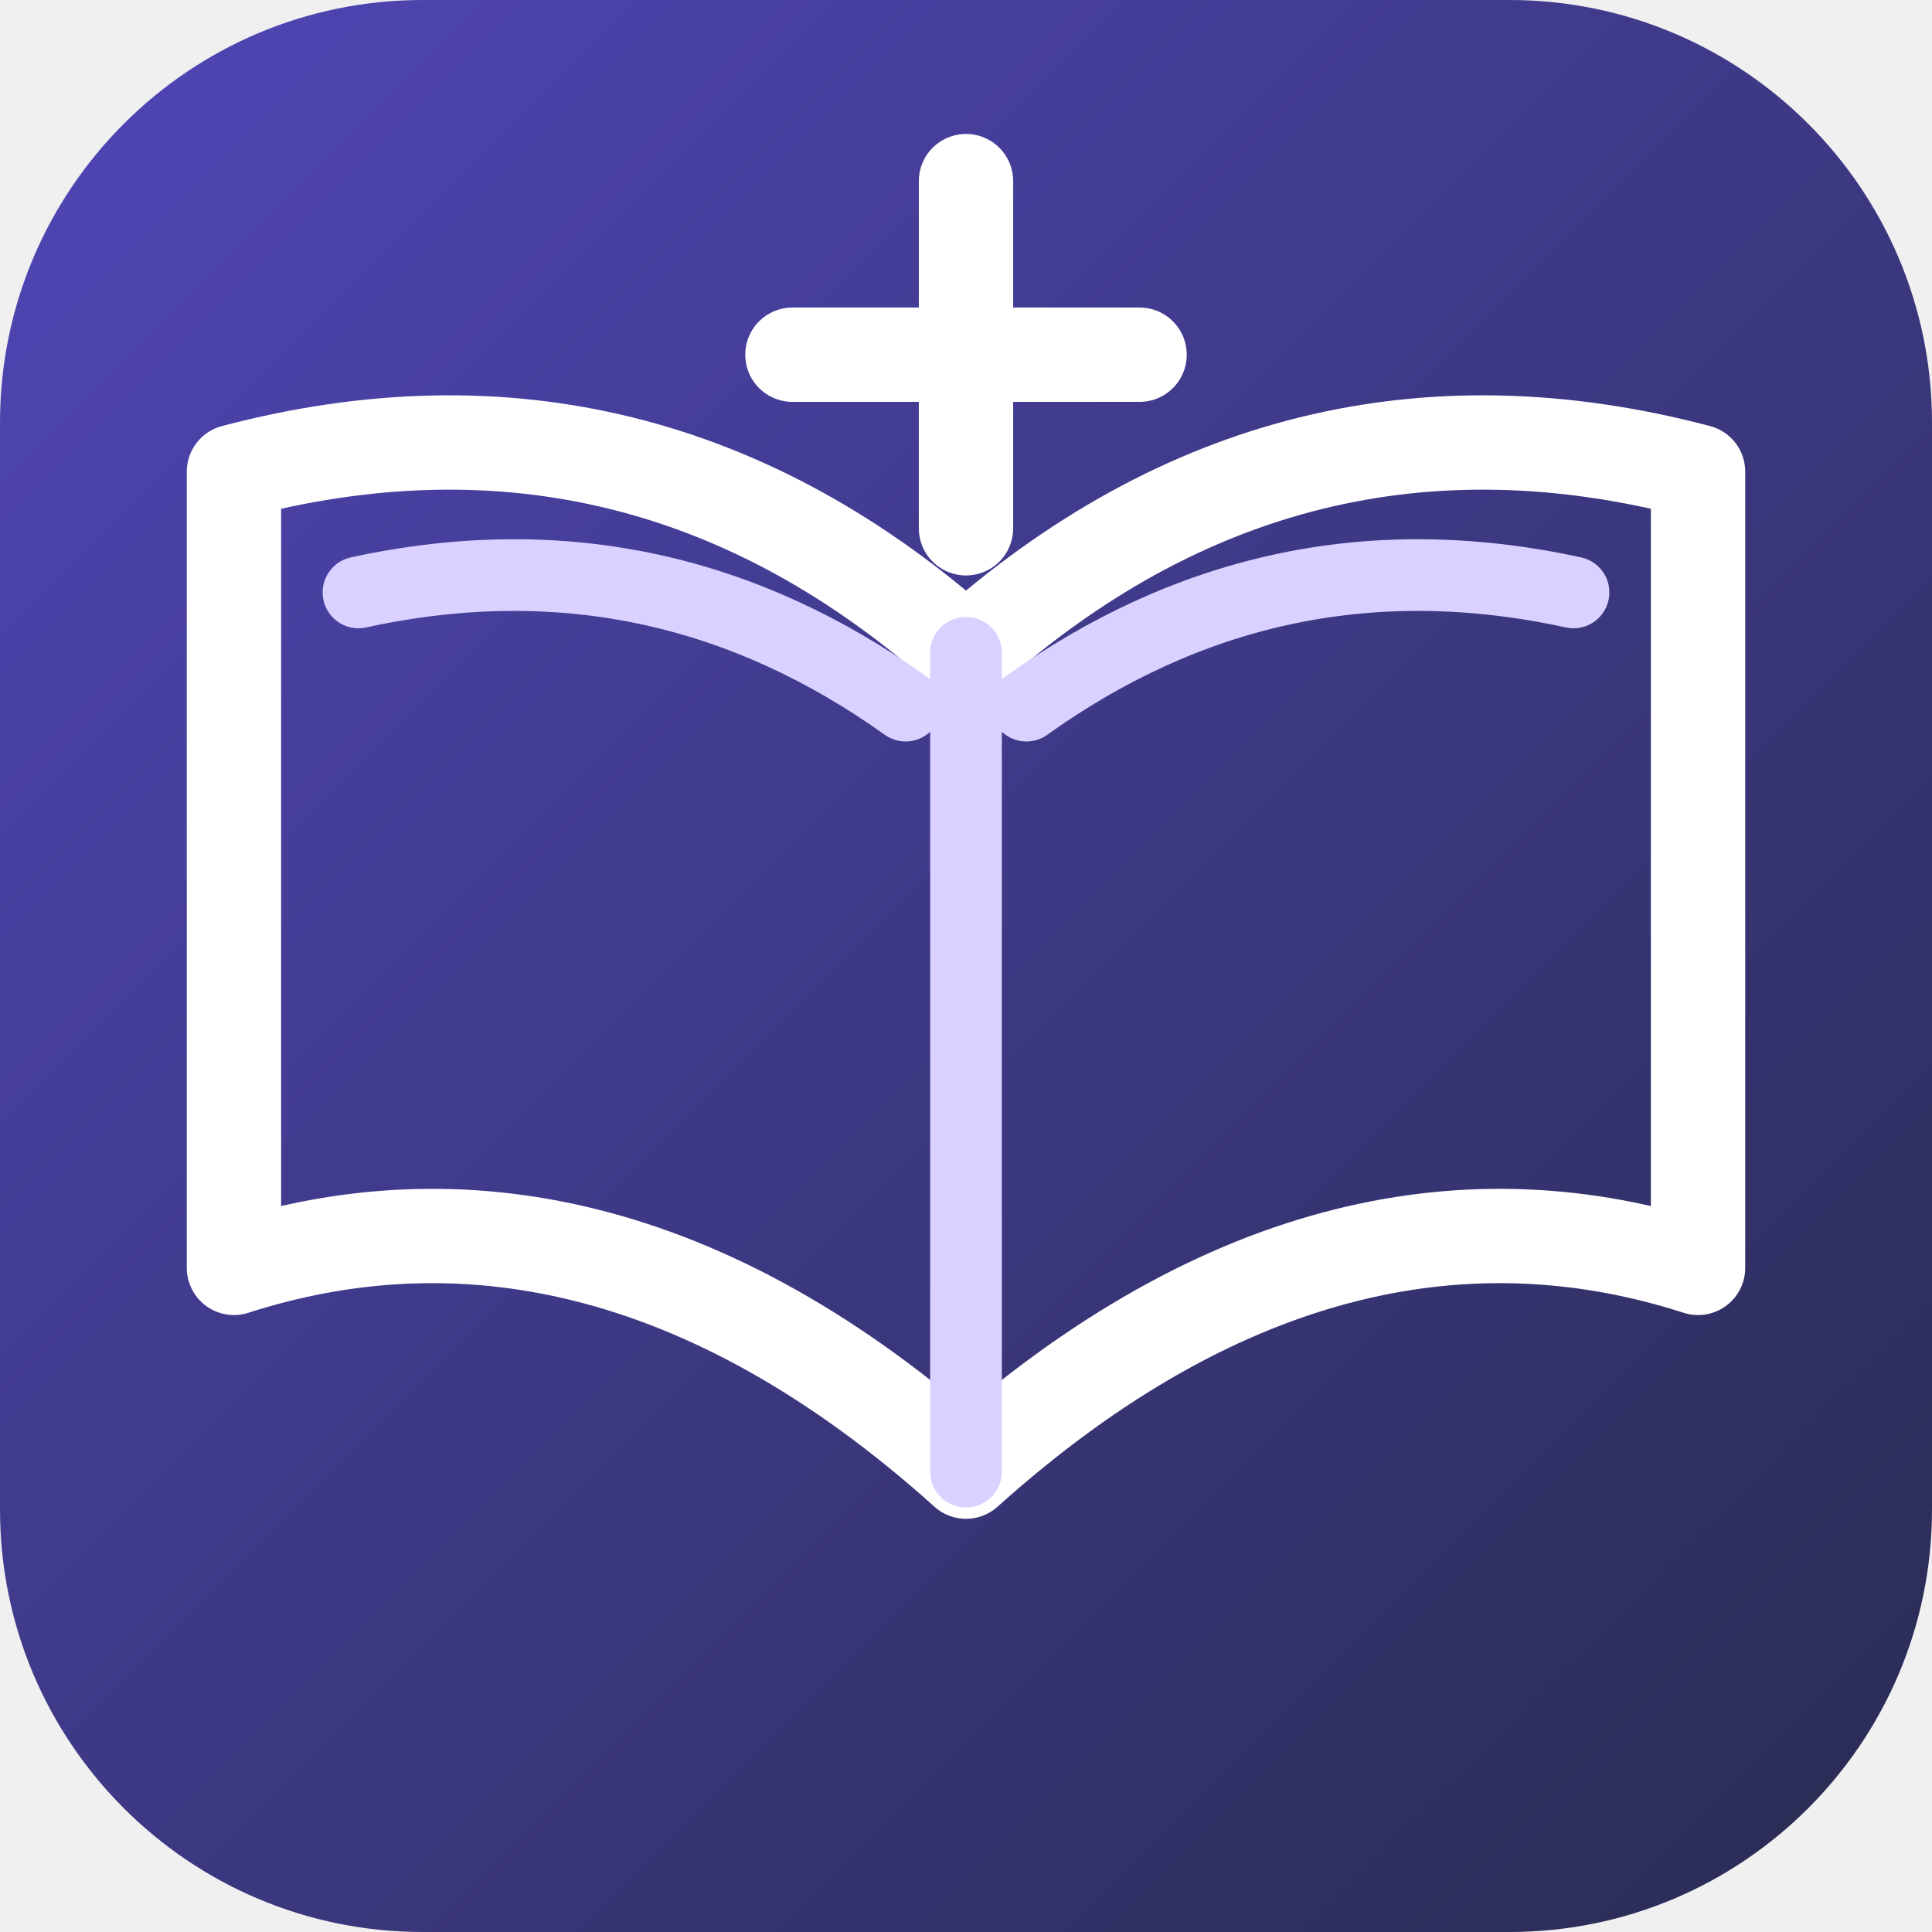
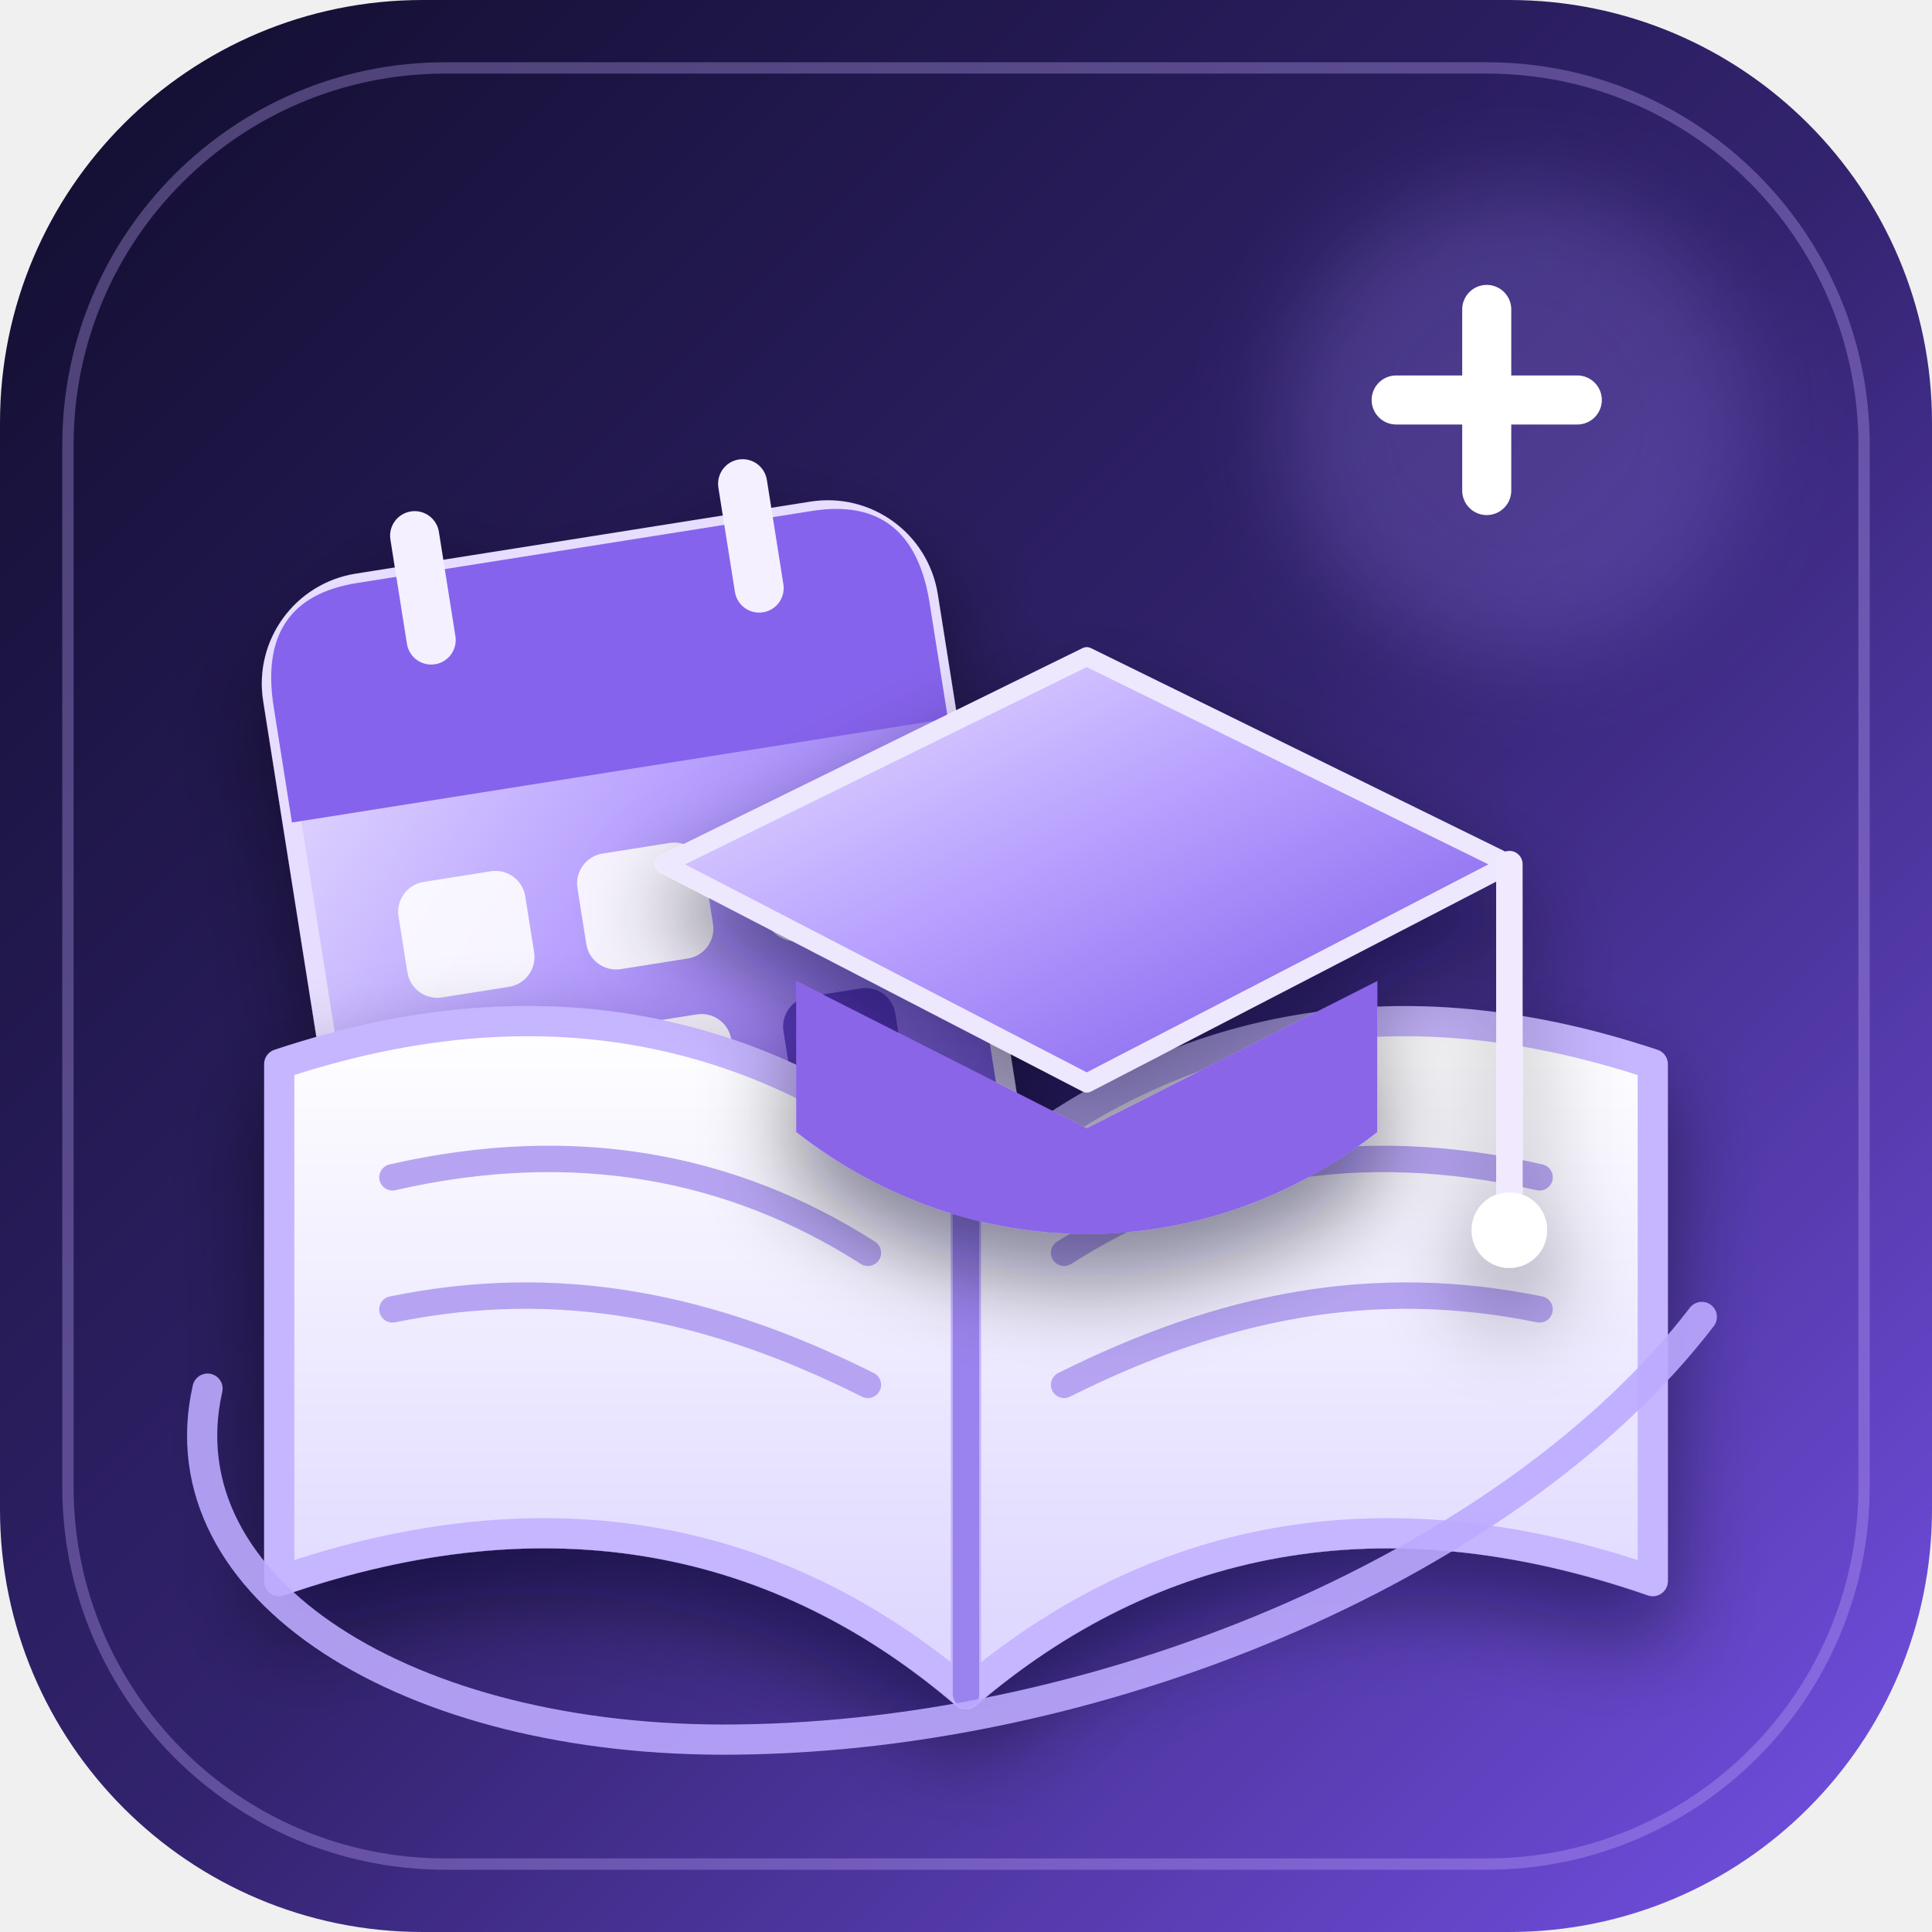
<svg xmlns="http://www.w3.org/2000/svg" viewBox="0 0 512 512">
  <defs>
-     <linearGradient id="g" x1="0" y1="0" x2="1" y2="1">
-       <stop stop-color="#5146b8" />
-       <stop offset="1" stop-color="#292b50" />
+     <linearGradient id="bg" x1="0" y1="0" x2="1" y2="1">
+       <stop stop-color="#100d2c" />
+       <stop offset=".52" stop-color="#33236f" />
+       <stop offset="1" stop-color="#7652e8" />
    </linearGradient>
+     <linearGradient id="purple" x1="0" y1="0" x2="1" y2="1">
+       <stop stop-color="#eee8ff" />
+       <stop offset=".45" stop-color="#b9a2ff" />
+       <stop offset="1" stop-color="#7854e8" />
+     </linearGradient>
+     <linearGradient id="paper" x1="0" y1="0" x2="0" y2="1">
+       <stop stop-color="#fff" />
+       <stop offset="1" stop-color="#dcd4ff" />
+     </linearGradient>
+     <filter id="glow" x="-50%" y="-50%" width="200%" height="200%">
+       <feGaussianBlur stdDeviation="12" />
+     </filter>
+     <filter id="shadow" x="-40%" y="-40%" width="180%" height="180%">
+       <feDropShadow dx="0" dy="12" stdDeviation="12" flood-color="#09051d" flood-opacity=".48" />
+     </filter>
  </defs>
-   <rect width="512" height="512" rx="112" fill="url(#g)" />
-   <path d="M256 390c-69-62-135-73-194-54V125c72-19 137-3 194 48 57-51 122-67 194-48v211c-59-19-125-8-194 54Z" fill="none" stroke="#fff" stroke-width="25" stroke-linejoin="round" />
-   <path d="M256 173v217M95 157c55-12 103 0 145 30m177-30c-55-12-103 0-145 30" fill="none" stroke="#d9d1ff" stroke-width="19" stroke-linecap="round" />
-   <path d="M256 48v92m-46-46h92" stroke="#fff" stroke-width="25" stroke-linecap="round" />
+   <rect width="512" height="512" rx="112" fill="url(#bg)" />
+   <rect x="18" y="18" width="476" height="476" rx="100" fill="none" stroke="#c6adff" stroke-opacity=".32" stroke-width="3" />
+   <circle cx="402" cy="112" r="62" fill="#a58bff" opacity=".23" filter="url(#glow)" />
+   <path d="M394 82v48m-24-24h48" stroke="#fff" stroke-width="13" stroke-linecap="round" />
+   <g transform="translate(73 134) rotate(-9 95 100)" filter="url(#shadow)">
+     <rect x="8" y="10" width="176" height="194" rx="27" fill="url(#purple)" stroke="#e7ddff" stroke-width="5" />
+     <path d="M8 39q0-29 27-29h122q27 0 27 29v31H8Z" fill="#8664ec" />
+     <path d="M52 0v28M140 0v28" stroke="#f5f0ff" stroke-width="13" stroke-linecap="round" />
+     <g fill="#fff" opacity=".88">
+       <rect x="32" y="91" width="34" height="31" rx="8" />
+       <rect x="80" y="91" width="34" height="31" rx="8" />
+       <rect x="128" y="91" width="30" height="31" rx="8" />
+       <rect x="32" y="137" width="34" height="31" rx="8" />
+       <rect x="80" y="137" width="34" height="31" rx="8" />
+     </g>
+     <rect x="128" y="137" width="30" height="31" rx="8" fill="#5b3bc4" />
+   </g>
+   <g filter="url(#shadow)">
+     <path d="M74 282c72-24 133-9 182 35v132c-49-42-110-55-182-30Z" fill="url(#paper)" stroke="#c6b5ff" stroke-width="8" stroke-linejoin="round" />
+     <path d="M438 282c-72-24-133-9-182 35v132c49-42 110-55 182-30Z" fill="url(#paper)" stroke="#c6b5ff" stroke-width="8" stroke-linejoin="round" />
+     <path d="M256 317v132" stroke="#9b83ed" stroke-width="7" stroke-linecap="round" />
+     <path d="M104 312c48-11 90-3 126 20M104 347c44-9 84-1 126 20M408 312c-48-11-90-3-126 20M408 347c-44-9-84-1-126 20" stroke="#b6a4f2" stroke-width="7" stroke-linecap="round" fill="none" />
+   </g>
+   <g filter="url(#shadow)">
+     <path d="m176 229 112-55 112 55-112 58Z" fill="url(#purple)" stroke="#eee8ff" stroke-width="5" stroke-linejoin="round" />
+     <path d="M211 260v40c46 36 108 36 154 0v-40l-77 39Z" fill="#8a65e8" />
+     <path d="M400 229v91" stroke="#f1eaff" stroke-width="7" stroke-linecap="round" />
+     <circle cx="400" cy="326" r="10" fill="#fff" />
+   </g>
+   <path d="M55 368c-12 53 53 94 140 93 100-1 207-48 256-112" fill="none" stroke="#bdaaff" stroke-width="8" stroke-linecap="round" opacity=".9" />
</svg>
